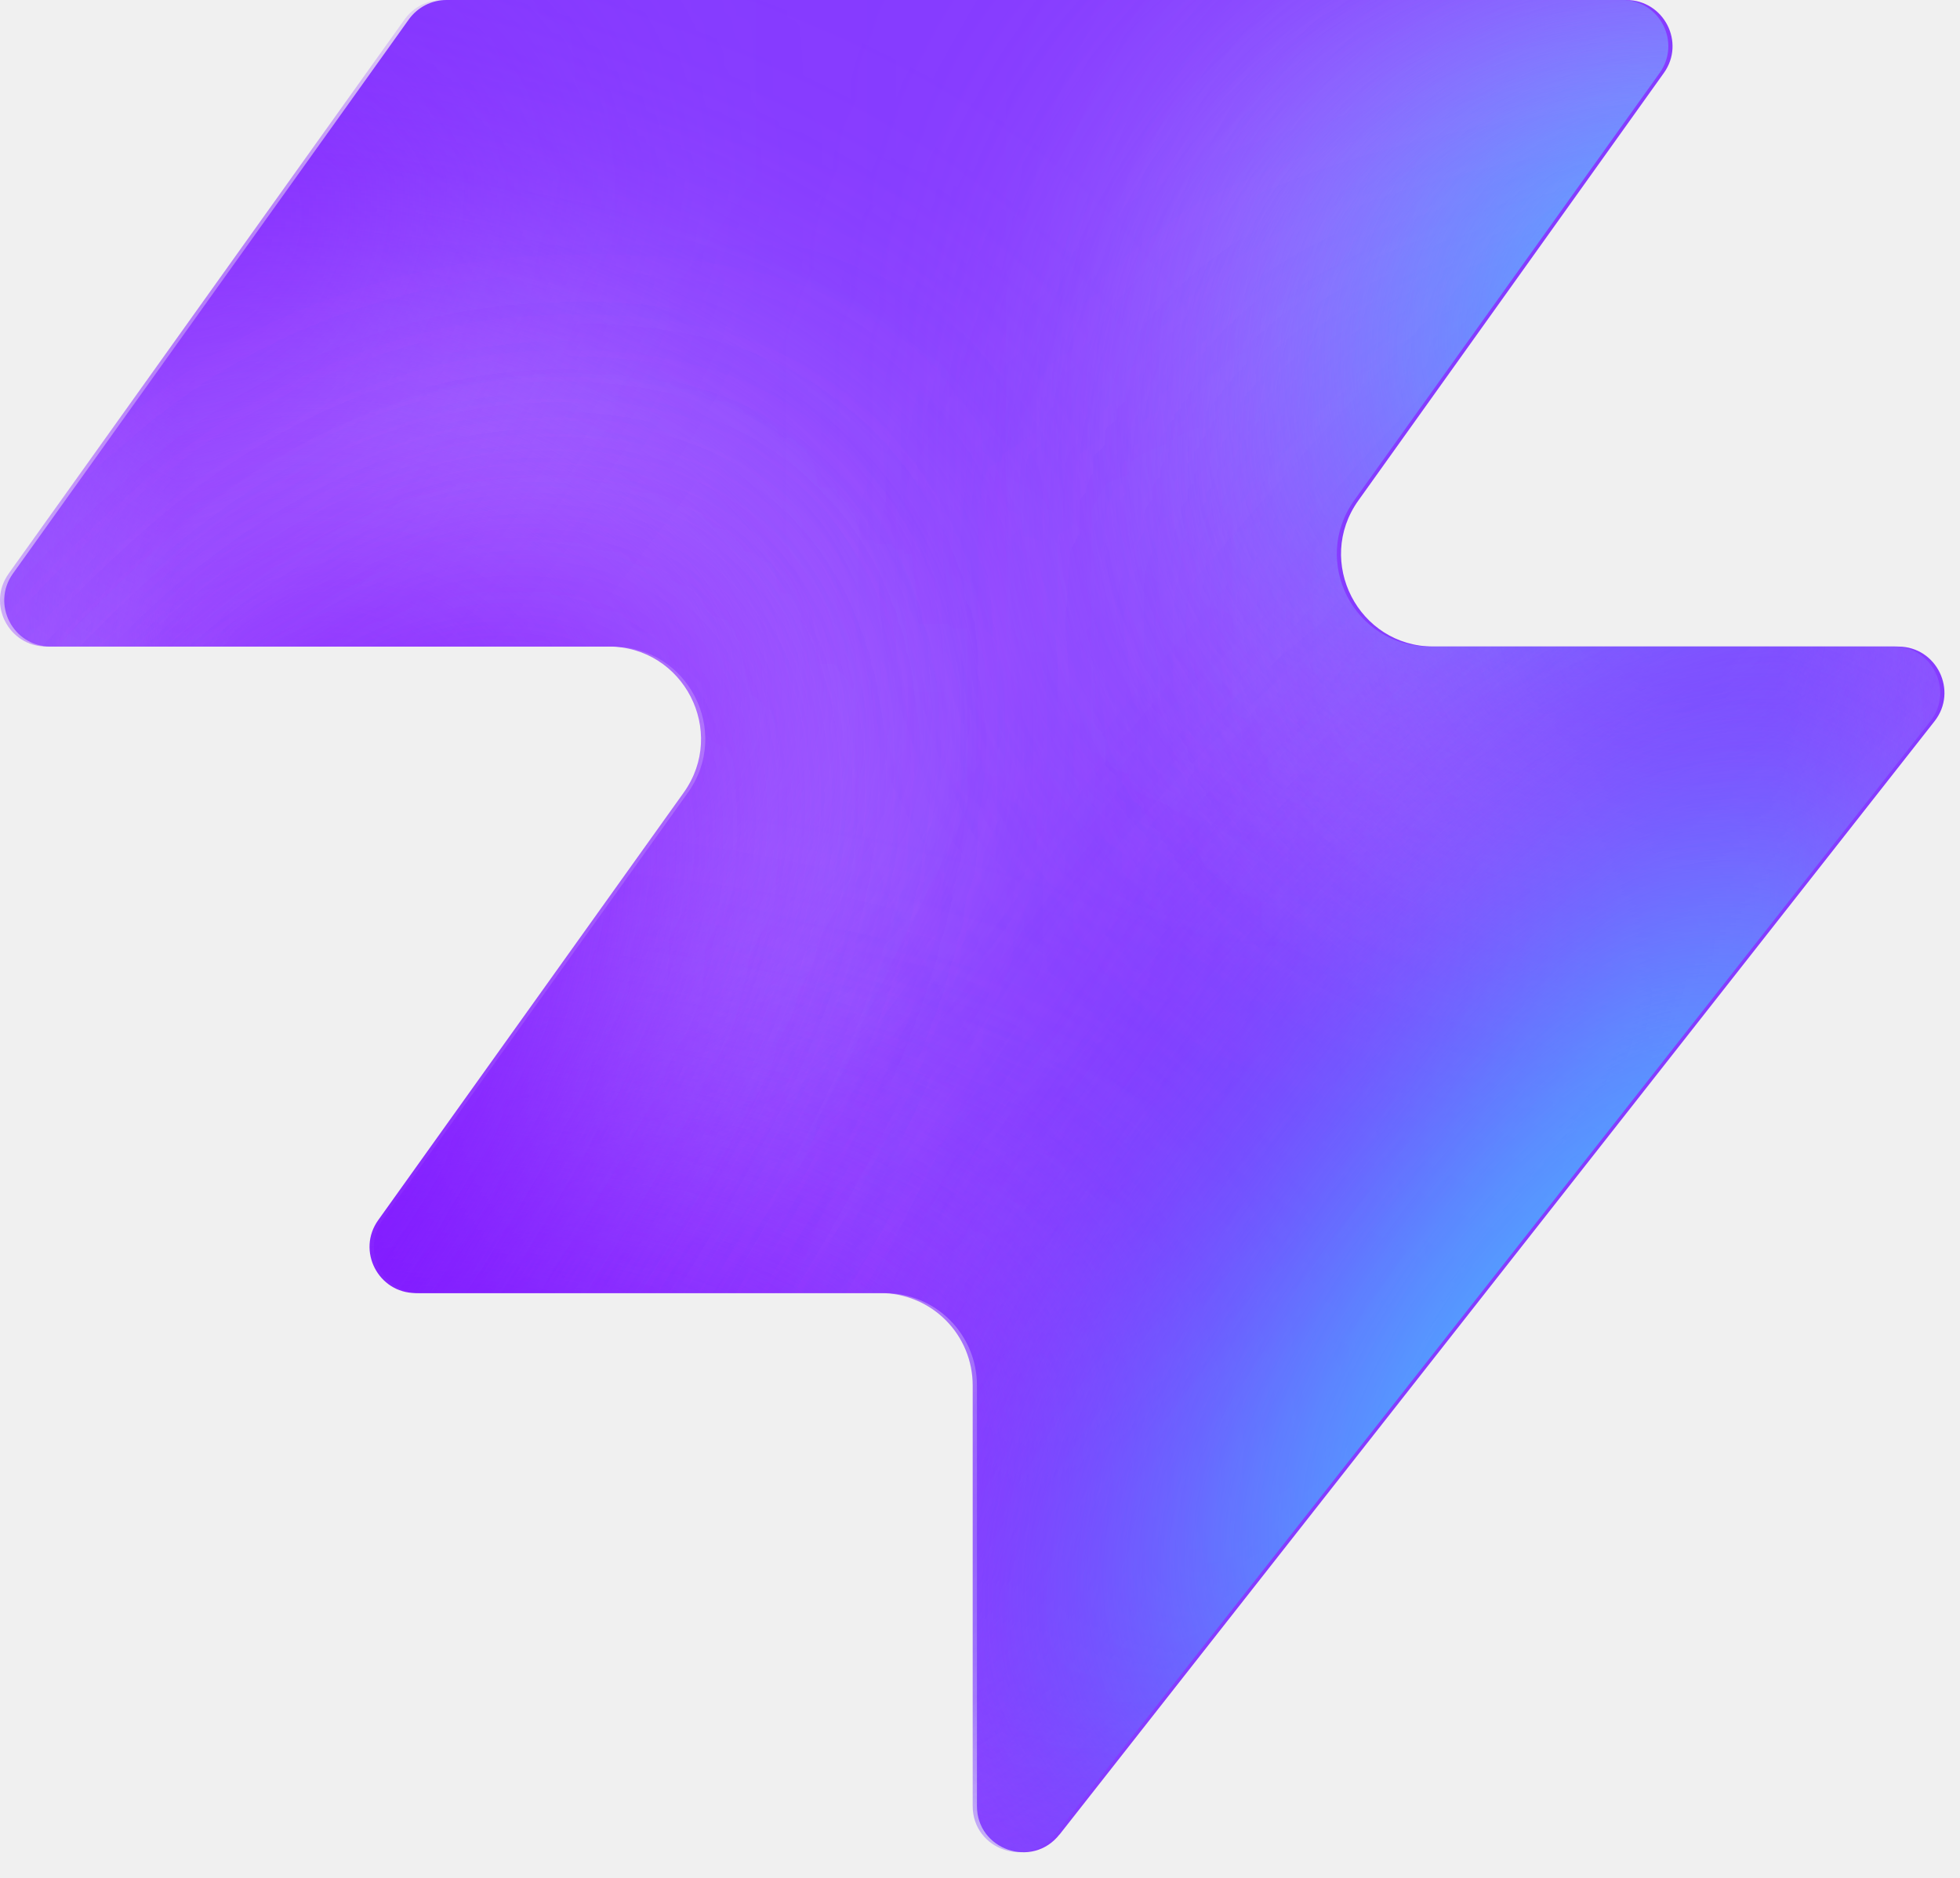
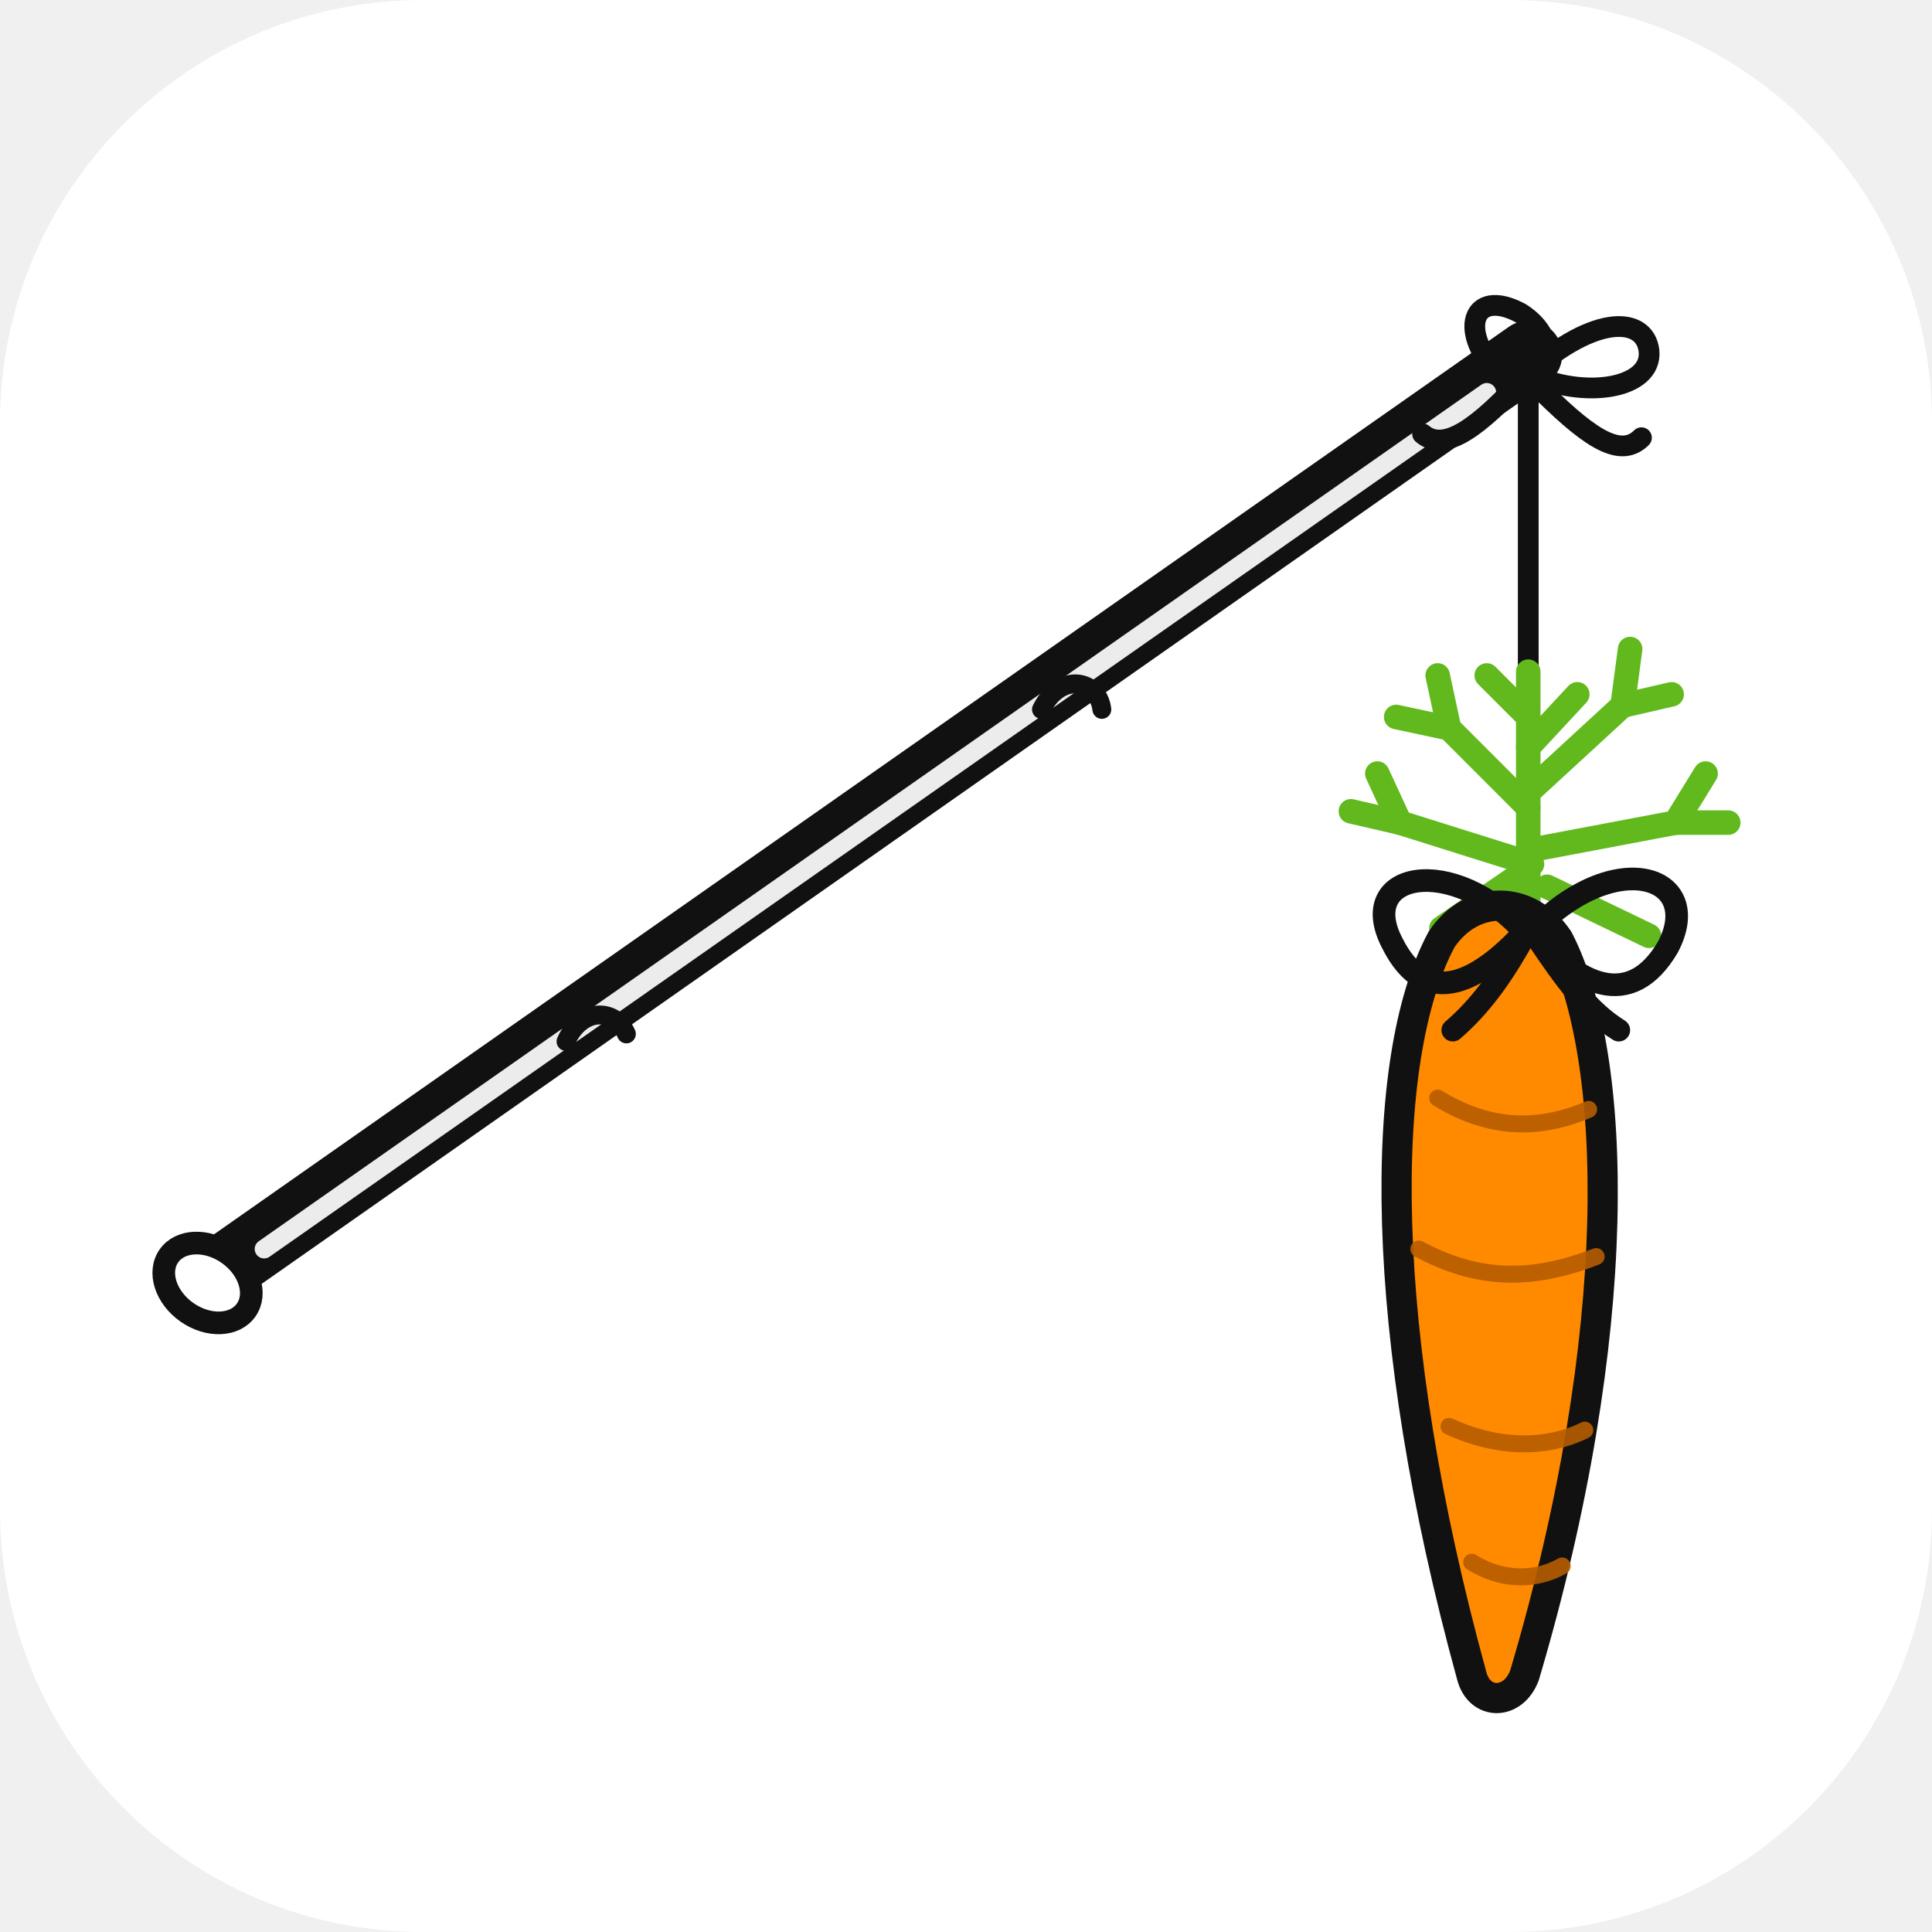
- <svg xmlns="http://www.w3.org/2000/svg" width="48" height="46" fill="none" viewBox="0 0 48 46">
-   <path fill="#863bff" d="M25.946 44.938c-.664.845-2.021.375-2.021-.698V33.937a2.26 2.26 0 0 0-2.262-2.262H10.287c-.92 0-1.456-1.04-.92-1.788l7.48-10.471c1.07-1.497 0-3.578-1.842-3.578H1.237c-.92 0-1.456-1.04-.92-1.788L10.013.474c.214-.297.556-.474.92-.474h28.894c.92 0 1.456 1.04.92 1.788l-7.48 10.471c-1.07 1.498 0 3.579 1.842 3.579h11.377c.943 0 1.473 1.088.89 1.83L25.947 44.94z" style="fill:#863bff;fill:color(display-p3 .525 .23 1);fill-opacity:1" />
-   <mask id="a" width="48" height="46" x="0" y="0" maskUnits="userSpaceOnUse" style="mask-type:alpha">
-     <path fill="#000" d="M25.842 44.938c-.664.844-2.021.375-2.021-.698V33.937a2.26 2.26 0 0 0-2.262-2.262H10.183c-.92 0-1.456-1.04-.92-1.788l7.48-10.471c1.07-1.498 0-3.579-1.842-3.579H1.133c-.92 0-1.456-1.04-.92-1.787L9.91.473c.214-.297.556-.474.92-.474h28.894c.92 0 1.456 1.04.92 1.788l-7.48 10.471c-1.07 1.498 0 3.578 1.842 3.578h11.377c.943 0 1.473 1.088.89 1.832L25.843 44.94z" style="fill:#000;fill-opacity:1" />
-   </mask>
-   <g mask="url(#a)">
-     <g filter="url(#b)">
-       <ellipse cx="5.508" cy="14.704" fill="#ede6ff" rx="5.508" ry="14.704" style="fill:#ede6ff;fill:color(display-p3 .927 .903 1);fill-opacity:1" transform="matrix(.00324 1 1 -.00324 -4.47 31.516)" />
-     </g>
-     <g filter="url(#c)">
-       <ellipse cx="10.399" cy="29.851" fill="#ede6ff" rx="10.399" ry="29.851" style="fill:#ede6ff;fill:color(display-p3 .927 .903 1);fill-opacity:1" transform="matrix(.00324 1 1 -.00324 -39.328 7.883)" />
-     </g>
-     <g filter="url(#d)">
-       <ellipse cx="5.508" cy="30.487" fill="#7e14ff" rx="5.508" ry="30.487" style="fill:#7e14ff;fill:color(display-p3 .492 .077 1);fill-opacity:1" transform="rotate(89.814 -25.913 -14.639)scale(1 -1)" />
-     </g>
-     <g filter="url(#e)">
-       <ellipse cx="5.508" cy="30.599" fill="#7e14ff" rx="5.508" ry="30.599" style="fill:#7e14ff;fill:color(display-p3 .492 .077 1);fill-opacity:1" transform="rotate(89.814 -32.644 -3.334)scale(1 -1)" />
-     </g>
-     <g filter="url(#f)">
-       <ellipse cx="5.508" cy="30.599" fill="#7e14ff" rx="5.508" ry="30.599" style="fill:#7e14ff;fill:color(display-p3 .492 .077 1);fill-opacity:1" transform="matrix(.00324 1 1 -.00324 -34.34 30.47)" />
-     </g>
-     <g filter="url(#g)">
-       <ellipse cx="14.072" cy="22.078" fill="#ede6ff" rx="14.072" ry="22.078" style="fill:#ede6ff;fill:color(display-p3 .927 .903 1);fill-opacity:1" transform="rotate(93.35 24.506 48.493)scale(-1 1)" />
-     </g>
-     <g filter="url(#h)">
-       <ellipse cx="3.47" cy="21.501" fill="#7e14ff" rx="3.47" ry="21.501" style="fill:#7e14ff;fill:color(display-p3 .492 .077 1);fill-opacity:1" transform="rotate(89.009 28.708 47.59)scale(-1 1)" />
-     </g>
-     <g filter="url(#i)">
-       <ellipse cx="3.47" cy="21.501" fill="#7e14ff" rx="3.47" ry="21.501" style="fill:#7e14ff;fill:color(display-p3 .492 .077 1);fill-opacity:1" transform="rotate(89.009 28.708 47.59)scale(-1 1)" />
-     </g>
-     <g filter="url(#j)">
-       <ellipse cx=".387" cy="8.972" fill="#7e14ff" rx="4.407" ry="29.108" style="fill:#7e14ff;fill:color(display-p3 .492 .077 1);fill-opacity:1" transform="rotate(39.51 .387 8.972)" />
-     </g>
-     <g filter="url(#k)">
-       <ellipse cx="47.523" cy="-6.092" fill="#7e14ff" rx="4.407" ry="29.108" style="fill:#7e14ff;fill:color(display-p3 .492 .077 1);fill-opacity:1" transform="rotate(37.892 47.523 -6.092)" />
-     </g>
-     <g filter="url(#l)">
-       <ellipse cx="41.412" cy="6.333" fill="#47bfff" rx="5.971" ry="9.665" style="fill:#47bfff;fill:color(display-p3 .28 .748 1);fill-opacity:1" transform="rotate(37.892 41.412 6.333)" />
-     </g>
-     <g filter="url(#m)">
-       <ellipse cx="-1.879" cy="38.332" fill="#7e14ff" rx="4.407" ry="29.108" style="fill:#7e14ff;fill:color(display-p3 .492 .077 1);fill-opacity:1" transform="rotate(37.892 -1.88 38.332)" />
-     </g>
-     <g filter="url(#n)">
-       <ellipse cx="-1.879" cy="38.332" fill="#7e14ff" rx="4.407" ry="29.108" style="fill:#7e14ff;fill:color(display-p3 .492 .077 1);fill-opacity:1" transform="rotate(37.892 -1.88 38.332)" />
-     </g>
-     <g filter="url(#o)">
-       <ellipse cx="35.651" cy="29.907" fill="#7e14ff" rx="4.407" ry="29.108" style="fill:#7e14ff;fill:color(display-p3 .492 .077 1);fill-opacity:1" transform="rotate(37.892 35.651 29.907)" />
-     </g>
-     <g filter="url(#p)">
-       <ellipse cx="38.418" cy="32.4" fill="#47bfff" rx="5.971" ry="15.297" style="fill:#47bfff;fill:color(display-p3 .28 .748 1);fill-opacity:1" transform="rotate(37.892 38.418 32.4)" />
-     </g>
+ <svg xmlns="http://www.w3.org/2000/svg" width="256" height="256" viewBox="0 0 512 512" role="img" aria-label="ai-feeds carrot on a stick logo">
+   <rect x="0" y="0" width="512" height="512" rx="112" ry="112" fill="#FFFFFF" />
+   <g id="stick" fill="none" stroke-linecap="round" stroke-linejoin="round">
+     <path d="M54 340 L405 94" stroke="#111111" stroke-width="18" />
+     <path d="M70 331 L394 104" stroke="#FFFFFF" stroke-width="5" opacity="0.92" />
+     <ellipse cx="55" cy="340" rx="9.5" ry="12.5" transform="rotate(-55 55 340)" fill="#FFFFFF" stroke="#111111" stroke-width="6" />
+     <path d="M150 276 C154 267 163 267 166 274" stroke="#111111" stroke-width="5" />
+     <path d="M276 188 C281 178 291 180 292 188" stroke="#111111" stroke-width="5" />
  </g>
-   <defs>
-     <filter id="b" width="60.045" height="41.654" x="-19.77" y="16.149" color-interpolation-filters="sRGB" filterUnits="userSpaceOnUse">
-       <feFlood flood-opacity="0" result="BackgroundImageFix" />
-       <feBlend in="SourceGraphic" in2="BackgroundImageFix" result="shape" />
-       <feGaussianBlur result="effect1_foregroundBlur_2002_17158" stdDeviation="7.659" />
-     </filter>
-     <filter id="c" width="90.34" height="51.437" x="-54.613" y="-7.533" color-interpolation-filters="sRGB" filterUnits="userSpaceOnUse">
-       <feFlood flood-opacity="0" result="BackgroundImageFix" />
-       <feBlend in="SourceGraphic" in2="BackgroundImageFix" result="shape" />
-       <feGaussianBlur result="effect1_foregroundBlur_2002_17158" stdDeviation="7.659" />
-     </filter>
-     <filter id="d" width="79.355" height="29.4" x="-49.64" y="2.03" color-interpolation-filters="sRGB" filterUnits="userSpaceOnUse">
-       <feFlood flood-opacity="0" result="BackgroundImageFix" />
-       <feBlend in="SourceGraphic" in2="BackgroundImageFix" result="shape" />
-       <feGaussianBlur result="effect1_foregroundBlur_2002_17158" stdDeviation="4.596" />
-     </filter>
-     <filter id="e" width="79.579" height="29.4" x="-45.045" y="20.029" color-interpolation-filters="sRGB" filterUnits="userSpaceOnUse">
-       <feFlood flood-opacity="0" result="BackgroundImageFix" />
-       <feBlend in="SourceGraphic" in2="BackgroundImageFix" result="shape" />
-       <feGaussianBlur result="effect1_foregroundBlur_2002_17158" stdDeviation="4.596" />
-     </filter>
-     <filter id="f" width="79.579" height="29.4" x="-43.513" y="21.178" color-interpolation-filters="sRGB" filterUnits="userSpaceOnUse">
-       <feFlood flood-opacity="0" result="BackgroundImageFix" />
-       <feBlend in="SourceGraphic" in2="BackgroundImageFix" result="shape" />
-       <feGaussianBlur result="effect1_foregroundBlur_2002_17158" stdDeviation="4.596" />
-     </filter>
-     <filter id="g" width="74.749" height="58.852" x="15.756" y="-17.901" color-interpolation-filters="sRGB" filterUnits="userSpaceOnUse">
-       <feFlood flood-opacity="0" result="BackgroundImageFix" />
-       <feBlend in="SourceGraphic" in2="BackgroundImageFix" result="shape" />
-       <feGaussianBlur result="effect1_foregroundBlur_2002_17158" stdDeviation="7.659" />
-     </filter>
-     <filter id="h" width="61.377" height="25.362" x="23.548" y="2.284" color-interpolation-filters="sRGB" filterUnits="userSpaceOnUse">
-       <feFlood flood-opacity="0" result="BackgroundImageFix" />
-       <feBlend in="SourceGraphic" in2="BackgroundImageFix" result="shape" />
-       <feGaussianBlur result="effect1_foregroundBlur_2002_17158" stdDeviation="4.596" />
-     </filter>
-     <filter id="i" width="61.377" height="25.362" x="23.548" y="2.284" color-interpolation-filters="sRGB" filterUnits="userSpaceOnUse">
-       <feFlood flood-opacity="0" result="BackgroundImageFix" />
-       <feBlend in="SourceGraphic" in2="BackgroundImageFix" result="shape" />
-       <feGaussianBlur result="effect1_foregroundBlur_2002_17158" stdDeviation="4.596" />
-     </filter>
-     <filter id="j" width="56.045" height="63.649" x="-27.636" y="-22.853" color-interpolation-filters="sRGB" filterUnits="userSpaceOnUse">
-       <feFlood flood-opacity="0" result="BackgroundImageFix" />
-       <feBlend in="SourceGraphic" in2="BackgroundImageFix" result="shape" />
-       <feGaussianBlur result="effect1_foregroundBlur_2002_17158" stdDeviation="4.596" />
-     </filter>
-     <filter id="k" width="54.814" height="64.646" x="20.116" y="-38.415" color-interpolation-filters="sRGB" filterUnits="userSpaceOnUse">
-       <feFlood flood-opacity="0" result="BackgroundImageFix" />
-       <feBlend in="SourceGraphic" in2="BackgroundImageFix" result="shape" />
-       <feGaussianBlur result="effect1_foregroundBlur_2002_17158" stdDeviation="4.596" />
-     </filter>
-     <filter id="l" width="33.541" height="35.313" x="24.641" y="-11.323" color-interpolation-filters="sRGB" filterUnits="userSpaceOnUse">
-       <feFlood flood-opacity="0" result="BackgroundImageFix" />
-       <feBlend in="SourceGraphic" in2="BackgroundImageFix" result="shape" />
-       <feGaussianBlur result="effect1_foregroundBlur_2002_17158" stdDeviation="4.596" />
-     </filter>
-     <filter id="m" width="54.814" height="64.646" x="-29.286" y="6.009" color-interpolation-filters="sRGB" filterUnits="userSpaceOnUse">
-       <feFlood flood-opacity="0" result="BackgroundImageFix" />
-       <feBlend in="SourceGraphic" in2="BackgroundImageFix" result="shape" />
-       <feGaussianBlur result="effect1_foregroundBlur_2002_17158" stdDeviation="4.596" />
-     </filter>
-     <filter id="n" width="54.814" height="64.646" x="-29.286" y="6.009" color-interpolation-filters="sRGB" filterUnits="userSpaceOnUse">
-       <feFlood flood-opacity="0" result="BackgroundImageFix" />
-       <feBlend in="SourceGraphic" in2="BackgroundImageFix" result="shape" />
-       <feGaussianBlur result="effect1_foregroundBlur_2002_17158" stdDeviation="4.596" />
-     </filter>
-     <filter id="o" width="54.814" height="64.646" x="8.244" y="-2.416" color-interpolation-filters="sRGB" filterUnits="userSpaceOnUse">
-       <feFlood flood-opacity="0" result="BackgroundImageFix" />
-       <feBlend in="SourceGraphic" in2="BackgroundImageFix" result="shape" />
-       <feGaussianBlur result="effect1_foregroundBlur_2002_17158" stdDeviation="4.596" />
-     </filter>
-     <filter id="p" width="39.409" height="43.623" x="18.713" y="10.588" color-interpolation-filters="sRGB" filterUnits="userSpaceOnUse">
-       <feFlood flood-opacity="0" result="BackgroundImageFix" />
-       <feBlend in="SourceGraphic" in2="BackgroundImageFix" result="shape" />
-       <feGaussianBlur result="effect1_foregroundBlur_2002_17158" stdDeviation="4.596" />
-     </filter>
-   </defs>
+   <g id="top-tie" fill="none" stroke="#111111" stroke-width="5.5" stroke-linecap="round" stroke-linejoin="round">
+     <path d="M398 100 C386 88 390 76 403 83 C414 90 411 102 398 100Z" />
+     <path d="M405 99 C423 83 436 84 437 93 C438 103 420 106 405 99Z" />
+     <path d="M404 100 C392 113 383 120 377 115" />
+     <path d="M407 102 C420 115 429 122 435 116" />
+   </g>
+   <path id="rope" d="M405 103 L405 241" fill="none" stroke="#111111" stroke-width="5.5" stroke-linecap="round" />
+   <g id="leaves" fill="none" stroke="#62B91D" stroke-width="6.5" stroke-linecap="round" stroke-linejoin="round">
+     <path d="M405 246 L405 178" />
+     <path d="M405 214 L384 193" />
+     <path d="M405 210 L430 187" />
+     <path d="M406 229 L371 218" />
+     <path d="M407 225 L444 218" />
+     <path d="M401 233 L382 246" />
+     <path d="M410 235 L437 248" />
+     <path d="M405 190 L394 179" />
+     <path d="M405 198 L418 184" />
+     <path d="M384 193 L370 190" />
+     <path d="M384 193 L381 179" />
+     <path d="M430 187 L443 184" />
+     <path d="M430 187 L432 172" />
+     <path d="M371 218 L358 215" />
+     <path d="M371 218 L365 205" />
+     <path d="M444 218 L458 218" />
+     <path d="M444 218 L452 205" />
+   </g>
+   <g id="carrot" stroke-linecap="round" stroke-linejoin="round">
+     <path d="M382 249 C365 281 365 353 390 444 C392 452 401 452 404 444 C431 353 429 280 413 249 C405 237 390 237 382 249Z" fill="#FF8A00" stroke="#111111" stroke-width="8" />
+     <path d="M381 291 C394 299 407 300 421 294" fill="none" stroke="#B65C00" stroke-width="4.5" opacity="0.9" />
+     <path d="M376 331 C391 339 405 340 423 333" fill="none" stroke="#B65C00" stroke-width="4.5" opacity="0.9" />
+     <path d="M384 378 C397 384 410 384 420 379" fill="none" stroke="#B65C00" stroke-width="4.5" opacity="0.9" />
+     <path d="M390 414 C398 419 407 419 414 415" fill="none" stroke="#B65C00" stroke-width="4.5" opacity="0.9" />
+   </g>
+   <g id="carrot-bow" fill="none" stroke="#111111" stroke-width="6" stroke-linecap="round" stroke-linejoin="round">
+     <path d="M404 247 C385 226 359 231 369 250 C378 268 392 260 404 247Z" />
+     <path d="M406 247 C428 224 452 232 442 251 C432 268 418 261 406 247Z" />
+     <path d="M404 248 C398 259 392 267 385 273" />
+     <path d="M407 248 C415 260 421 268 429 273" />
+   </g>
</svg>
